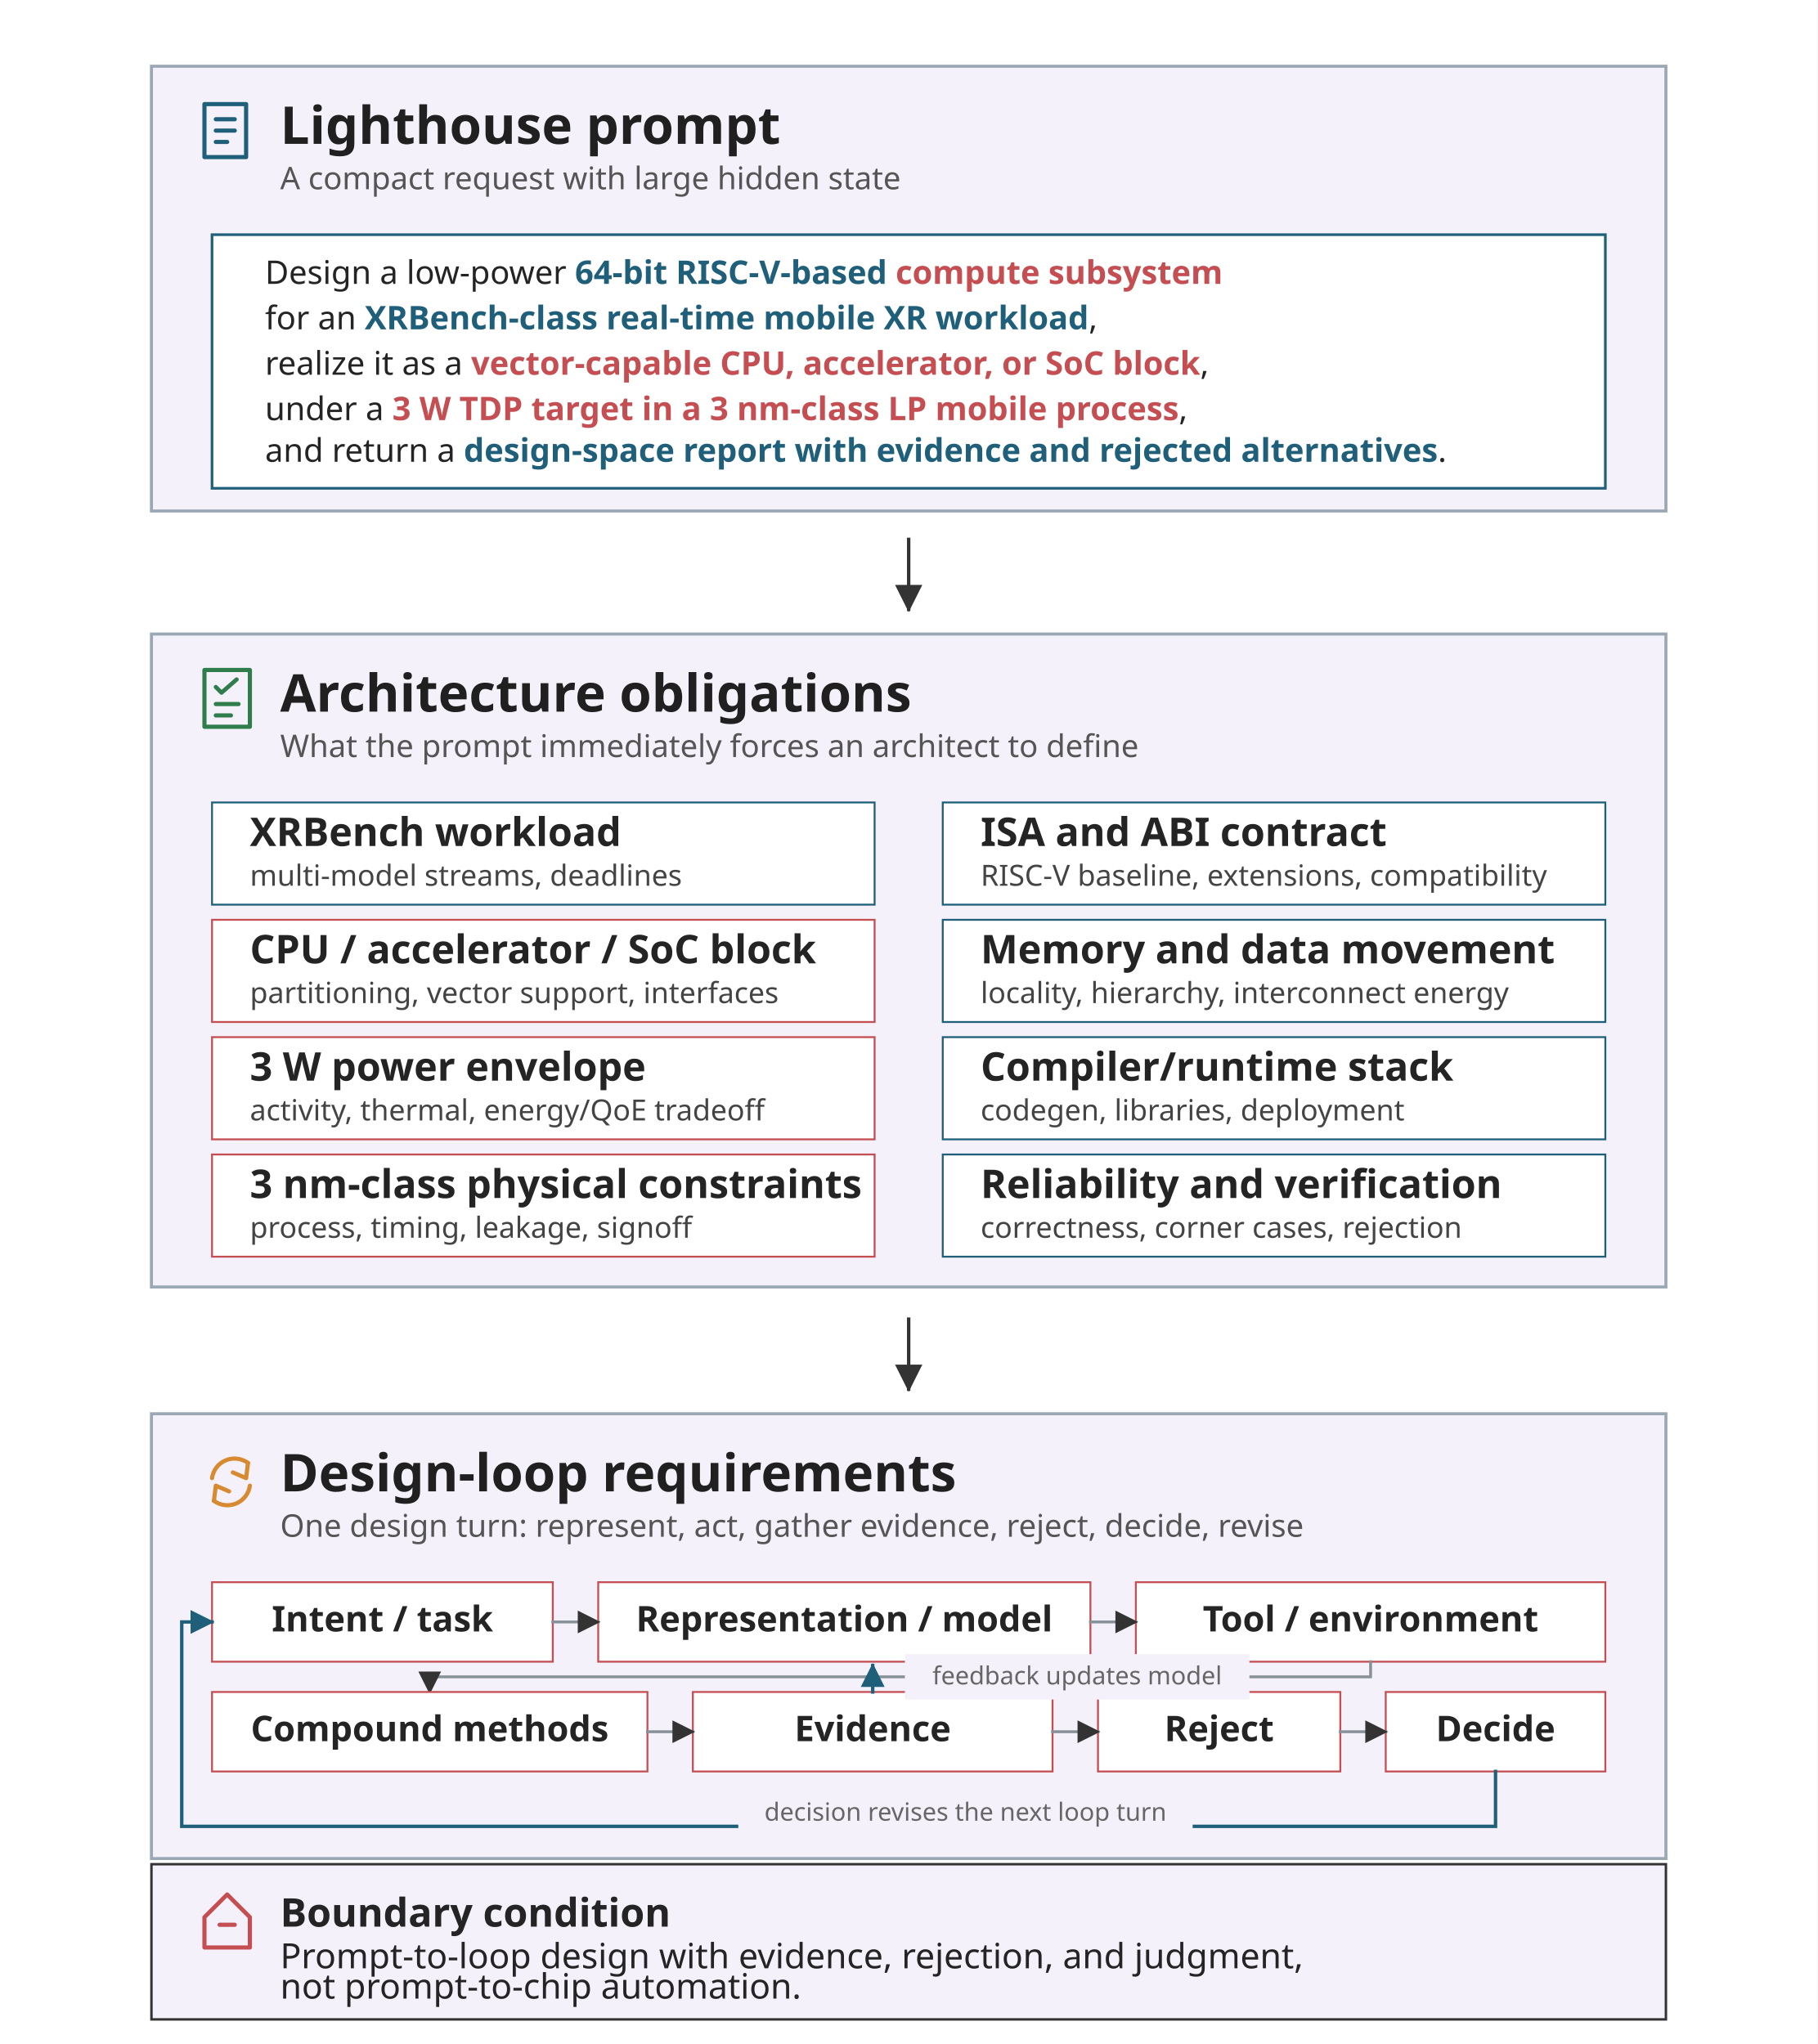
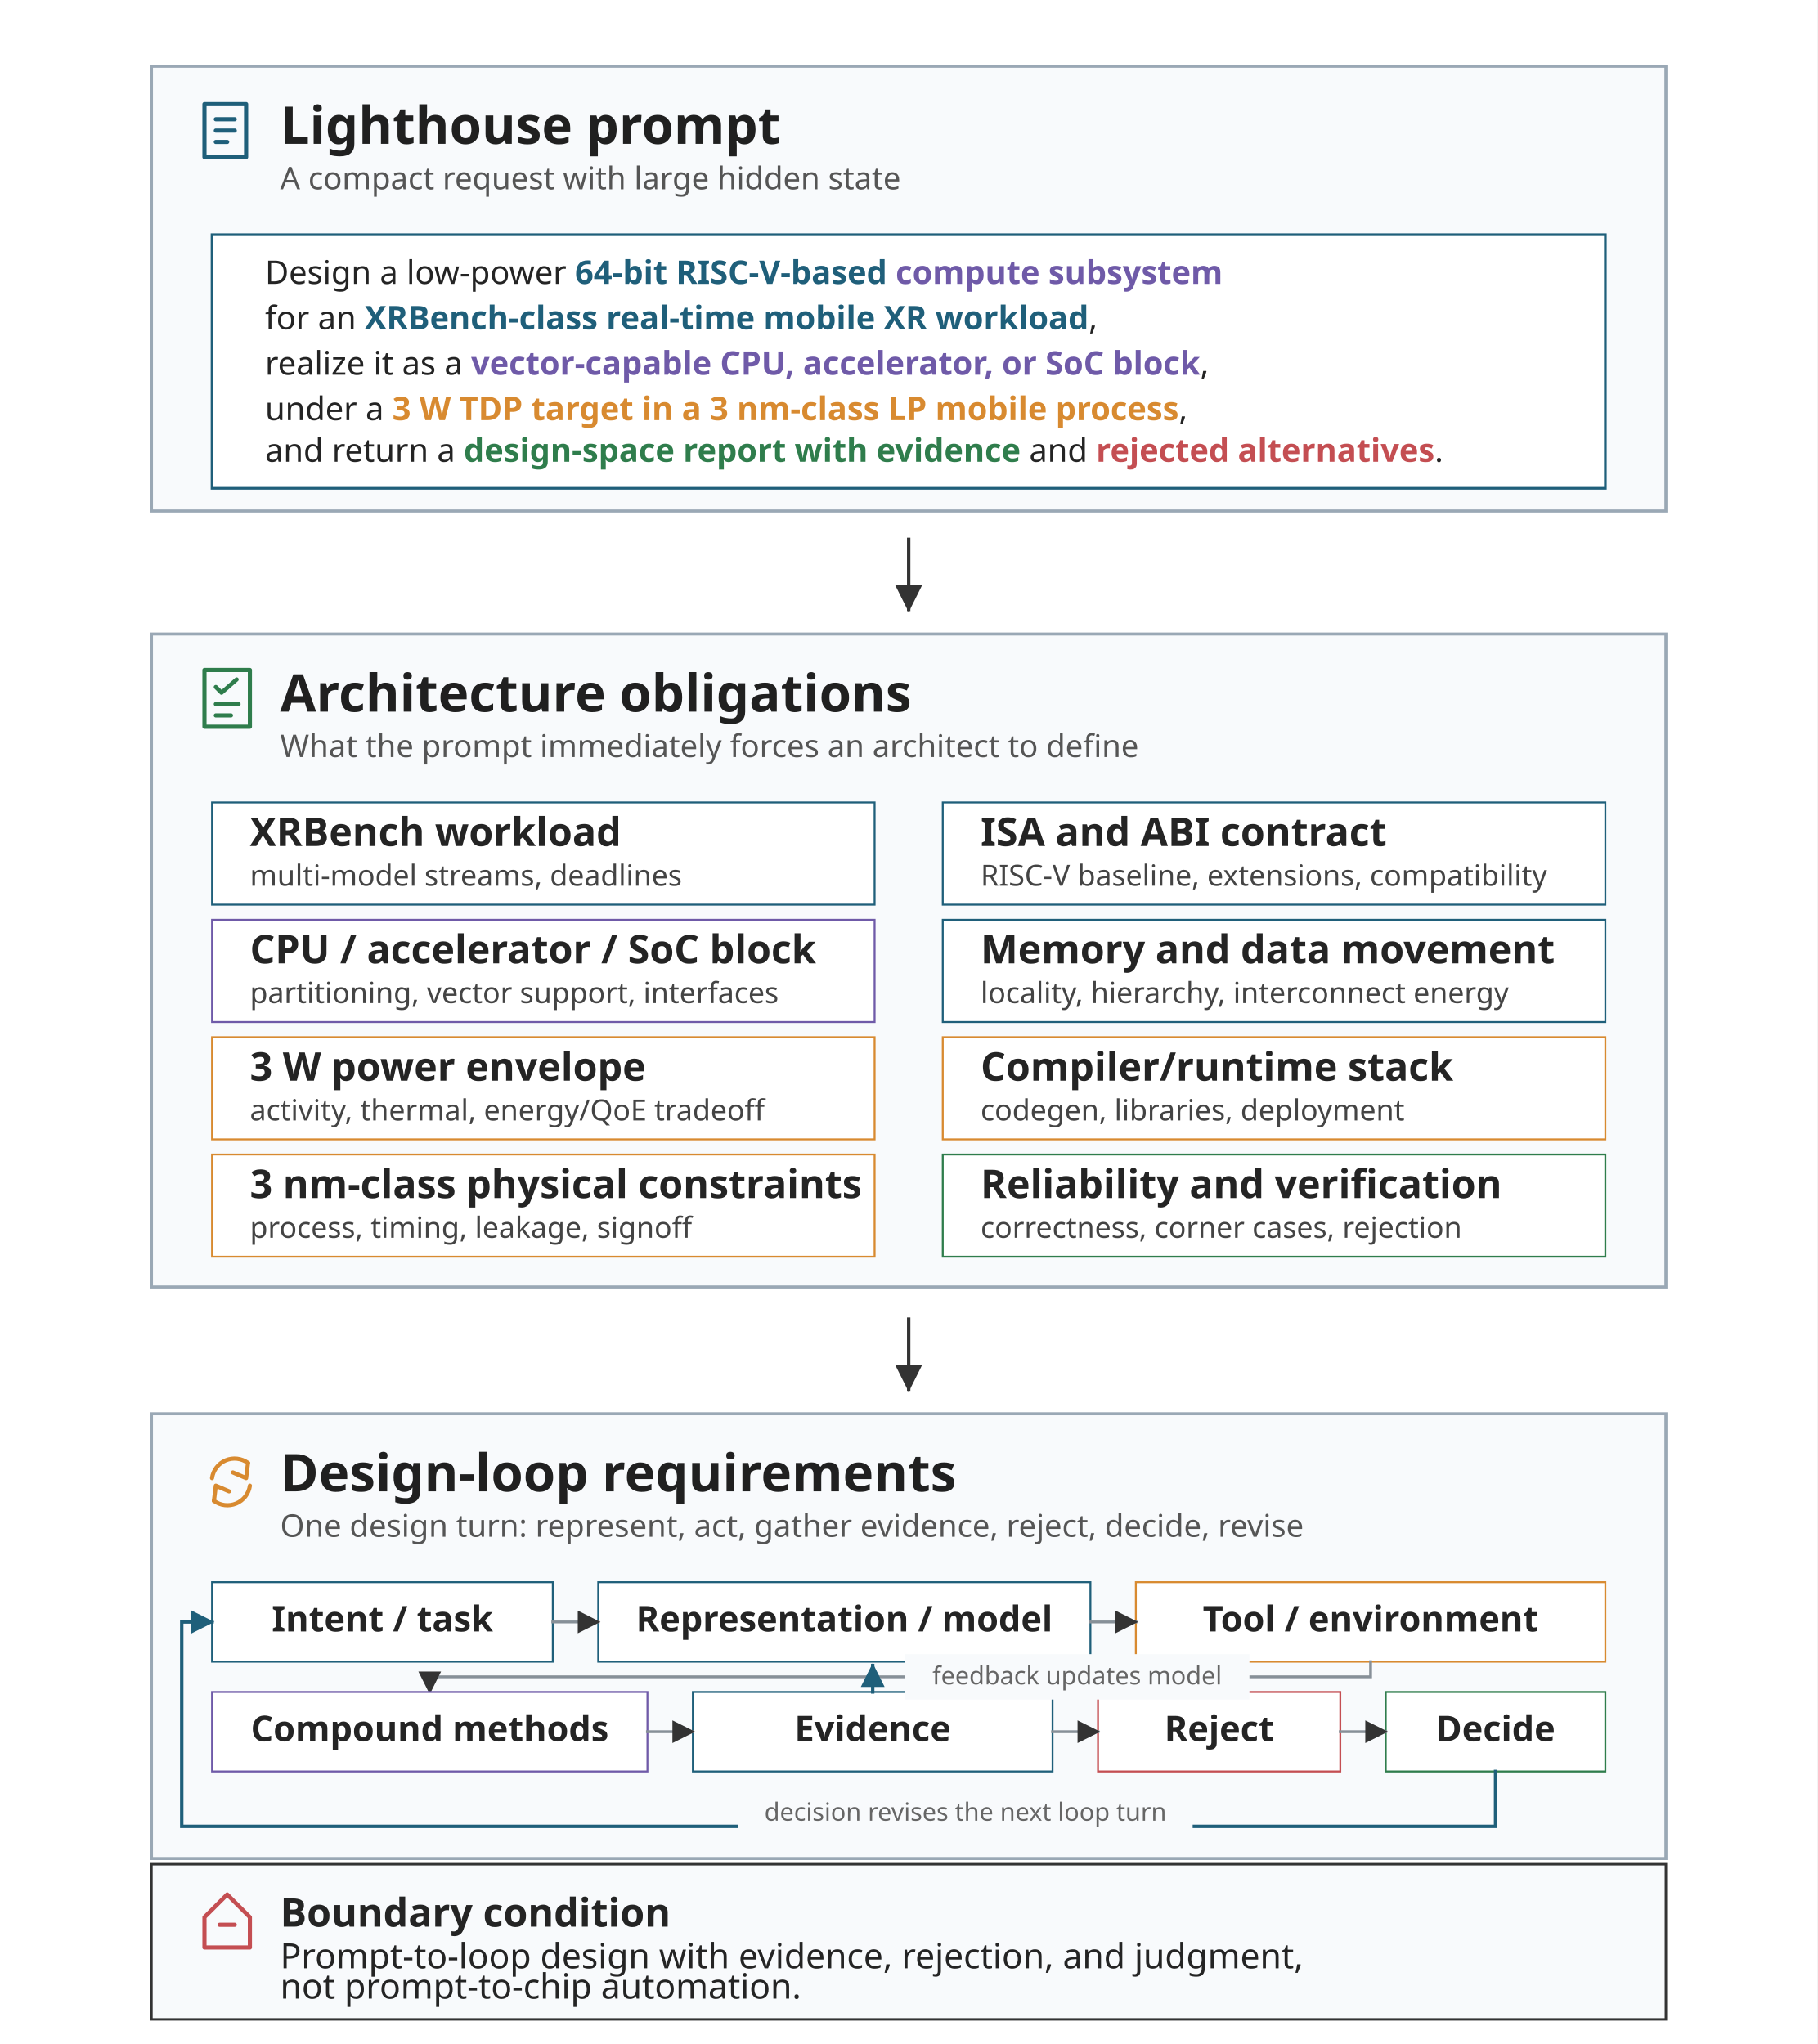
<svg xmlns="http://www.w3.org/2000/svg" viewBox="-30 0 960 1080" role="img">
  <defs>
    <marker id="arrow" viewBox="0 0 10 10" refX="9" refY="5" markerWidth="8" markerHeight="8" orient="auto-start-reverse">
      <path d="M 0 0 L 10 5 L 0 10 z" fill="#333333" />
    </marker>
    <marker id="arrow-blue" viewBox="0 0 10 10" refX="9" refY="5" markerWidth="7" markerHeight="7" orient="auto-start-reverse">
      <path d="M 0 0 L 10 5 L 0 10 z" fill="#1F5F7A" />
    </marker>
    <marker id="arrow-red" viewBox="0 0 10 10" refX="9" refY="5" markerWidth="7" markerHeight="7" orient="auto-start-reverse">
      <path d="M 0 0 L 10 5 L 0 10 z" fill="#C44E52" />
    </marker>
    <style>
      .font { font-family: sans-serif; }
      .panel-title { font-size: 27.5px; font-weight: 700; fill: #202020; }
      .panel-subtitle { font-size: 16.5px; fill: #555555; }
      .body { font-size: 20.9px; fill: #242424; }
      .body-bold { font-size: 20.9px; font-weight: 700; fill: #242424; }
      .chip { font-size: 18.7px; font-weight: 700; fill: #242424; }
      .small { font-size: 15.4px; fill: #444444; }
      .boundary-body { font-size: 18.4px; fill: #242424; }
      .prompt-line { font-size: 17.2px; fill: #242424; }
      .prompt-strong { font-weight: 700; }
      .micro { font-size: 13.2px; fill: #666666; }
      .panel { fill: #F8FAFC; stroke: #9AA8B5; stroke-width: 1.6; }
-       .prompt-fill { fill: #F4F1FA; }
-       .obligation-fill { fill: #F4F1FA; }
-       .loop-fill { fill: #F4F1FA; }
+       .prompt-fill { fill: #F8FAFC; }
+       .obligation-fill { fill: #F8FAFC; }
+       .loop-fill { fill: #F8FAFC; }
      .line { stroke: #333333; stroke-width: 1.8; fill: none; stroke-linecap: square; stroke-linejoin: miter; }
      .soft-line { stroke: #879098; stroke-width: 1.5; fill: none; stroke-linecap: square; stroke-linejoin: miter; }
      .blue-line { stroke: #1F5F7A; stroke-width: 1.8; fill: none; stroke-linecap: square; stroke-linejoin: miter; }
      .glyph { fill: none; stroke: currentColor; stroke-width: 2.2; stroke-linecap: round; stroke-linejoin: round; }
      .glyph-blue { color: #1F5F7A; }
      .glyph-green { color: #2F7D4C; }
      .glyph-orange { color: #D88A30; }
      .glyph-red { color: #C44E52; }
    </style>
  </defs>
  <rect x="-30" width="960" height="1080" fill="#FFFFFF" />
  <rect class="panel prompt-fill" x="50" y="35" width="800" height="235" />
  <g class="glyph glyph-blue" transform="translate(78 55)">
    <rect x="0" y="0" width="22" height="28" />
    <path d="M 6 8 L 16 8" />
    <path d="M 6 14 L 16 14" />
    <path d="M 6 20 L 12 20" />
  </g>
  <text class="font panel-title" x="118" y="76">Lighthouse prompt</text>
  <text class="font panel-subtitle" x="118" y="100">A compact request with large hidden state</text>
  <rect x="82" y="124" width="736" height="134" fill="#FFFFFF" stroke="#1F5F7A" stroke-width="1.4" />
  <g class="font">
    <text class="prompt-line" x="110" y="150">
      Design a low-power <tspan class="prompt-strong" fill="#1F5F7A">64-bit RISC-V-based</tspan>
-       <tspan class="prompt-strong" fill="#C44E52">compute subsystem</tspan>
+       <tspan class="prompt-strong" fill="#6F5AA8">compute subsystem</tspan>
    </text>
    <text class="prompt-line" x="110" y="174">
      for an <tspan class="prompt-strong" fill="#1F5F7A">XRBench-class real-time mobile XR workload</tspan>,
    </text>
    <text class="prompt-line" x="110" y="198">
-       realize it as a <tspan class="prompt-strong" fill="#C44E52">vector-capable CPU, accelerator, or SoC block</tspan>,
+       realize it as a <tspan class="prompt-strong" fill="#6F5AA8">vector-capable CPU, accelerator, or SoC block</tspan>,
    </text>
    <text class="prompt-line" x="110" y="222">
-       under a <tspan class="prompt-strong" fill="#C44E52">3 W TDP target in a 3 nm-class LP mobile process</tspan>,
+       under a <tspan class="prompt-strong" fill="#D88A30">3 W TDP target in a 3 nm-class LP mobile process</tspan>,
    </text>
    <text class="prompt-line" x="110" y="244">
-       and return a <tspan class="prompt-strong" fill="#1F5F7A">design-space report with evidence and rejected alternatives</tspan>.
+       and return a <tspan class="prompt-strong" fill="#2F7D4C">design-space report with evidence</tspan> and <tspan class="prompt-strong" fill="#C44E52">rejected alternatives</tspan>.
    </text>
  </g>
  <line class="line" x1="450" y1="285" x2="450" y2="322" marker-end="url(#arrow)" />
  <rect class="panel obligation-fill" x="50" y="335" width="800" height="345" />
  <g class="glyph glyph-green" transform="translate(78 354)">
    <rect x="0" y="0" width="24" height="30" />
    <path d="M 6 9 L 9 12 L 17 5" />
    <path d="M 6 18 L 18 18" />
    <path d="M 6 24 L 14 24" />
  </g>
  <text class="font panel-title" x="118" y="376">Architecture obligations</text>
  <text class="font panel-subtitle" x="118" y="400">What the prompt immediately forces an architect to define</text>
  <g class="font">
    <rect x="82" y="424" width="350" height="54" fill="#FFFFFF" stroke="#1F5F7A" />
    <text class="body-bold" x="102" y="447">XRBench workload</text>
    <text class="small" x="102" y="468">multi-model streams, deadlines</text>
    <rect x="468" y="424" width="350" height="54" fill="#FFFFFF" stroke="#1F5F7A" />
    <text class="body-bold" x="488" y="447">ISA and ABI contract</text>
    <text class="small" x="488" y="468">RISC-V baseline, extensions, compatibility</text>
-     <rect x="82" y="486" width="350" height="54" fill="#FFFFFF" stroke="#C44E52" />
+     <rect x="82" y="486" width="350" height="54" fill="#FFFFFF" stroke="#6F5AA8" />
    <text class="body-bold" x="102" y="509">CPU / accelerator / SoC block</text>
    <text class="small" x="102" y="530">partitioning, vector support, interfaces</text>
    <rect x="468" y="486" width="350" height="54" fill="#FFFFFF" stroke="#1F5F7A" />
    <text class="body-bold" x="488" y="509">Memory and data movement</text>
    <text class="small" x="488" y="530">locality, hierarchy, interconnect energy</text>
-     <rect x="82" y="548" width="350" height="54" fill="#FFFFFF" stroke="#C44E52" />
+     <rect x="82" y="548" width="350" height="54" fill="#FFFFFF" stroke="#D88A30" />
    <text class="body-bold" x="102" y="571">3 W power envelope</text>
    <text class="small" x="102" y="592">activity, thermal, energy/QoE tradeoff</text>
-     <rect x="468" y="548" width="350" height="54" fill="#FFFFFF" stroke="#1F5F7A" />
+     <rect x="468" y="548" width="350" height="54" fill="#FFFFFF" stroke="#D88A30" />
    <text class="body-bold" x="488" y="571">Compiler/runtime stack</text>
    <text class="small" x="488" y="592">codegen, libraries, deployment</text>
-     <rect x="82" y="610" width="350" height="54" fill="#FFFFFF" stroke="#C44E52" />
+     <rect x="82" y="610" width="350" height="54" fill="#FFFFFF" stroke="#D88A30" />
    <text class="body-bold" x="102" y="633">3 nm-class physical constraints</text>
    <text class="small" x="102" y="654">process, timing, leakage, signoff</text>
-     <rect x="468" y="610" width="350" height="54" fill="#FFFFFF" stroke="#1F5F7A" />
+     <rect x="468" y="610" width="350" height="54" fill="#FFFFFF" stroke="#2F7D4C" />
    <text class="body-bold" x="488" y="633">Reliability and verification</text>
    <text class="small" x="488" y="654">correctness, corner cases, rejection</text>
  </g>
  <line class="line" x1="450" y1="697" x2="450" y2="734" marker-end="url(#arrow)" />
  <rect class="panel loop-fill" x="50" y="747" width="800" height="235" />
  <g class="glyph glyph-orange" transform="translate(76 767)">
    <path d="M 6 14 A 12 12 0 0 1 25 6" />
    <path d="M 25 6 L 24 14 L 17 11" />
    <path d="M 26 18 A 12 12 0 0 1 7 26" />
    <path d="M 7 26 L 8 18 L 15 21" />
  </g>
  <text class="font panel-title" x="118" y="788">Design-loop requirements</text>
  <text class="font panel-subtitle" x="118" y="812">One design turn: represent, act, gather evidence, reject, decide, revise</text>
  <g class="font">
-     <rect x="82" y="836" width="180" height="42" fill="#FFFFFF" stroke="#C44E52" />
+     <rect x="82" y="836" width="180" height="42" fill="#FFFFFF" stroke="#1F5F7A" />
    <text class="chip" x="172" y="862" text-anchor="middle">Intent / task</text>
-     <rect x="286" y="836" width="260" height="42" fill="#FFFFFF" stroke="#C44E52" />
+     <rect x="286" y="836" width="260" height="42" fill="#FFFFFF" stroke="#1F5F7A" />
    <text class="chip" x="416" y="862" text-anchor="middle">Representation / model</text>
-     <rect x="570" y="836" width="248" height="42" fill="#FFFFFF" stroke="#C44E52" />
+     <rect x="570" y="836" width="248" height="42" fill="#FFFFFF" stroke="#D88A30" />
    <text class="chip" x="694" y="862" text-anchor="middle">Tool / environment</text>
    <line class="soft-line" x1="262" y1="857" x2="286" y2="857" marker-end="url(#arrow)" />
    <line class="soft-line" x1="546" y1="857" x2="570" y2="857" marker-end="url(#arrow)" />
    <path class="soft-line" d="M 694 878 L 694 886 L 197 886 L 197 894" marker-end="url(#arrow)" />
-     <rect x="82" y="894" width="230" height="42" fill="#FFFFFF" stroke="#C44E52" />
+     <rect x="82" y="894" width="230" height="42" fill="#FFFFFF" stroke="#6F5AA8" />
    <text class="chip" x="197" y="920" text-anchor="middle">Compound methods</text>
-     <rect x="336" y="894" width="190" height="42" fill="#FFFFFF" stroke="#C44E52" />
+     <rect x="336" y="894" width="190" height="42" fill="#FFFFFF" stroke="#1F5F7A" />
    <text class="chip" x="431" y="920" text-anchor="middle">Evidence</text>
    <rect x="550" y="894" width="128" height="42" fill="#FFFFFF" stroke="#C44E52" />
    <text class="chip" x="614" y="920" text-anchor="middle">Reject</text>
-     <rect x="702" y="894" width="116" height="42" fill="#FFFFFF" stroke="#C44E52" />
+     <rect x="702" y="894" width="116" height="42" fill="#FFFFFF" stroke="#2F7D4C" />
    <text class="chip" x="760" y="920" text-anchor="middle">Decide</text>
    <line class="soft-line" x1="312" y1="915" x2="336" y2="915" marker-end="url(#arrow)" />
    <line class="soft-line" x1="526" y1="915" x2="550" y2="915" marker-end="url(#arrow)" />
    <line class="soft-line" x1="678" y1="915" x2="702" y2="915" marker-end="url(#arrow)" />
    <path class="blue-line" d="M 760 936 L 760 965 L 66 965 L 66 857 L 82 857" marker-end="url(#arrow-blue)" />
-     <rect x="360" y="946" width="240" height="24" fill="#F4F1FA" />
+     <rect x="360" y="946" width="240" height="24" fill="#F8FAFC" />
    <text class="font micro" x="480" y="962" text-anchor="middle">decision revises the next loop turn</text>
  </g>
  <line class="blue-line" x1="431" y1="894" x2="431" y2="880" marker-end="url(#arrow-blue)" />
-   <rect x="448" y="874" width="182" height="24" fill="#F4F1FA" />
+   <rect x="448" y="874" width="182" height="24" fill="#F8FAFC" />
  <text class="font micro" x="539" y="890" text-anchor="middle">feedback updates model</text>
-   <rect x="50" y="985" width="800" height="82" fill="#F4F1FA" stroke="#333333" stroke-width="1.3" />
+   <rect x="50" y="985" width="800" height="82" fill="#F8FAFC" stroke="#333333" stroke-width="1.3" />
  <g class="glyph glyph-red" transform="translate(78 1001)">
    <path d="M 12 0 L 24 12 L 24 28 L 0 28 L 0 12 Z" />
    <path d="M 8 16 L 16 16" />
  </g>
  <text class="font body-bold" x="118" y="1018">Boundary condition</text>
  <text class="font boundary-body" x="118" y="1040">Prompt-to-loop design with evidence, rejection, and judgment,</text>
  <text class="font boundary-body" x="118" y="1056">not prompt-to-chip automation.</text>
</svg>
